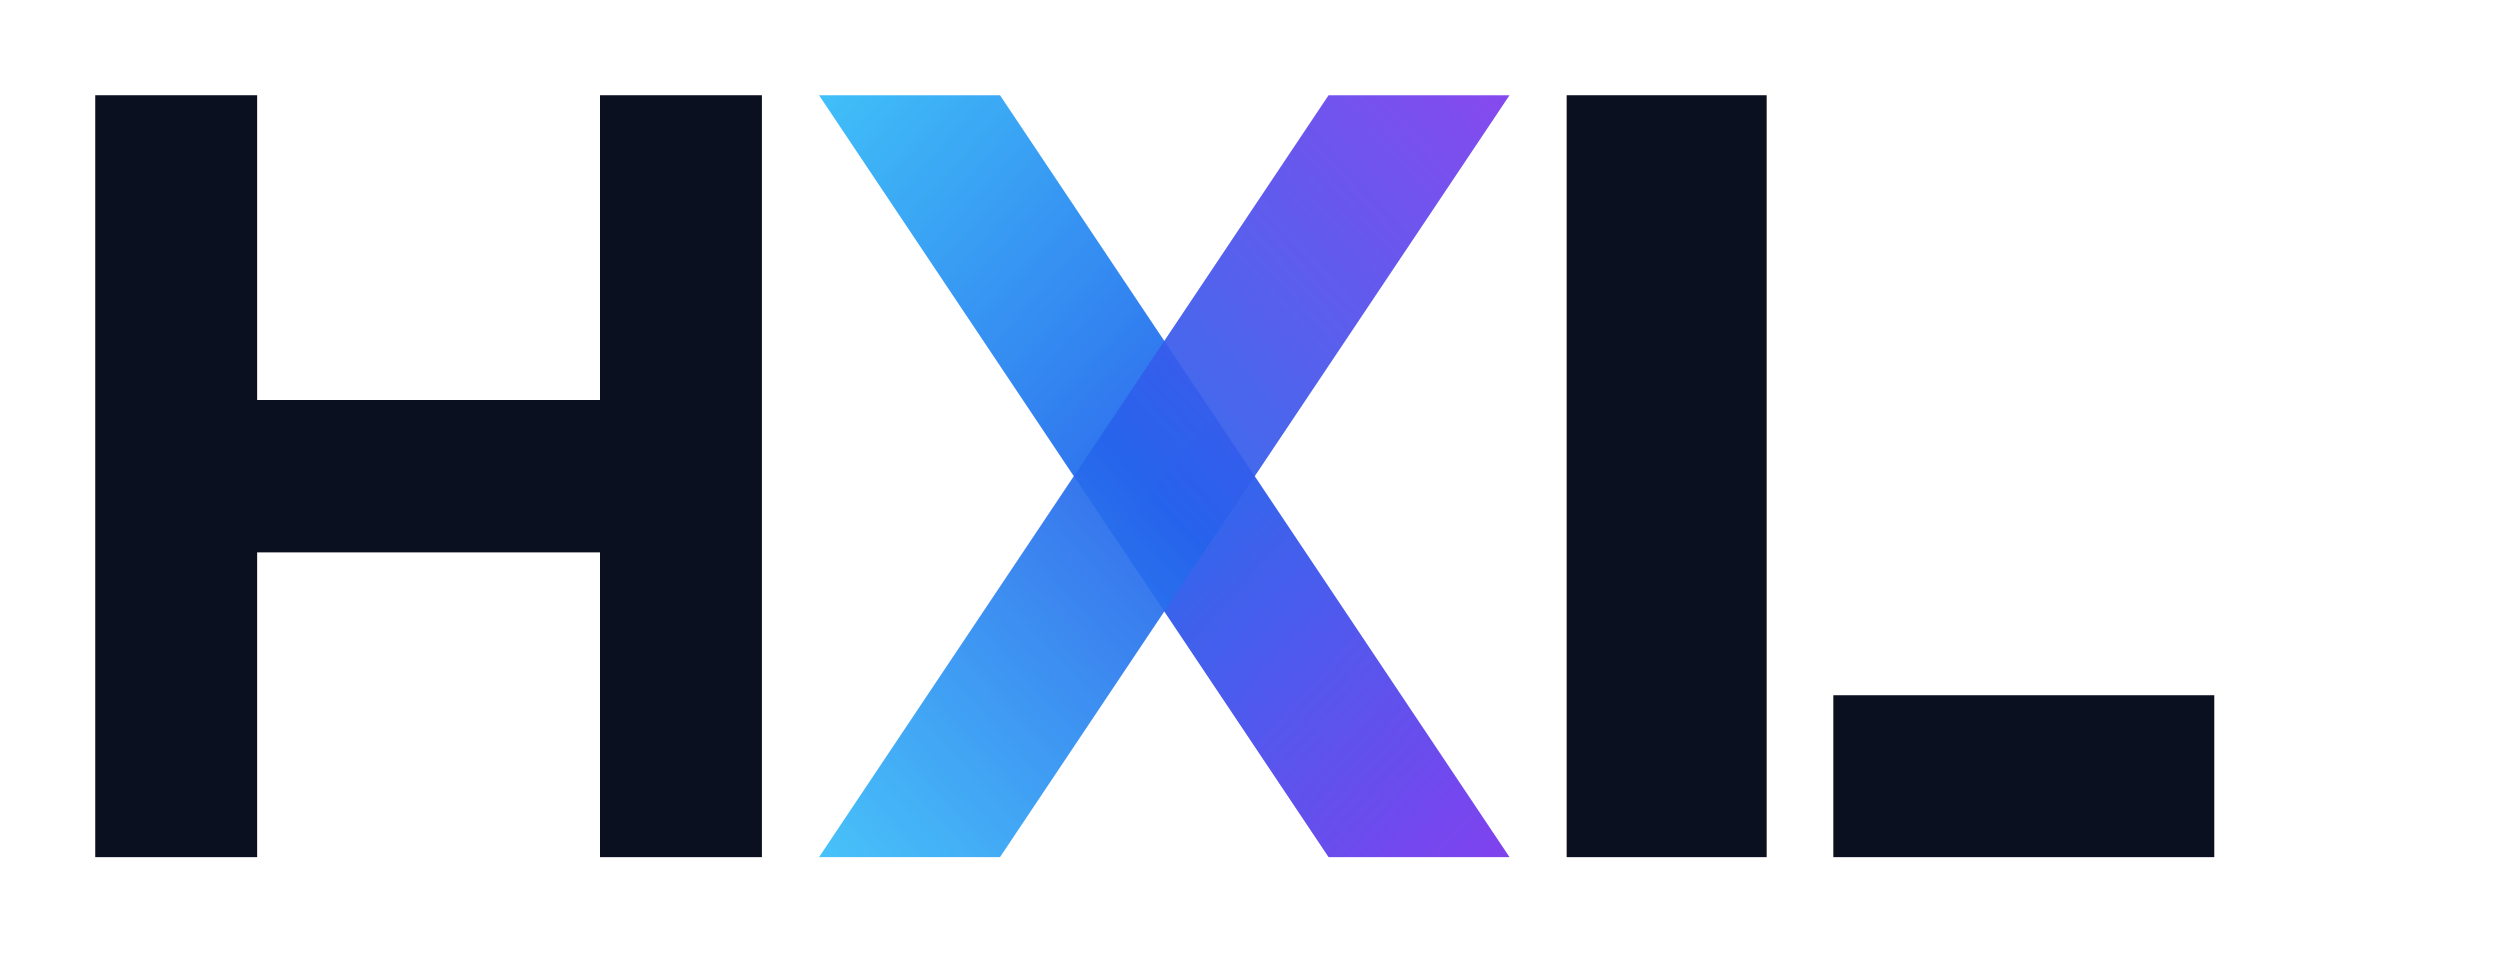
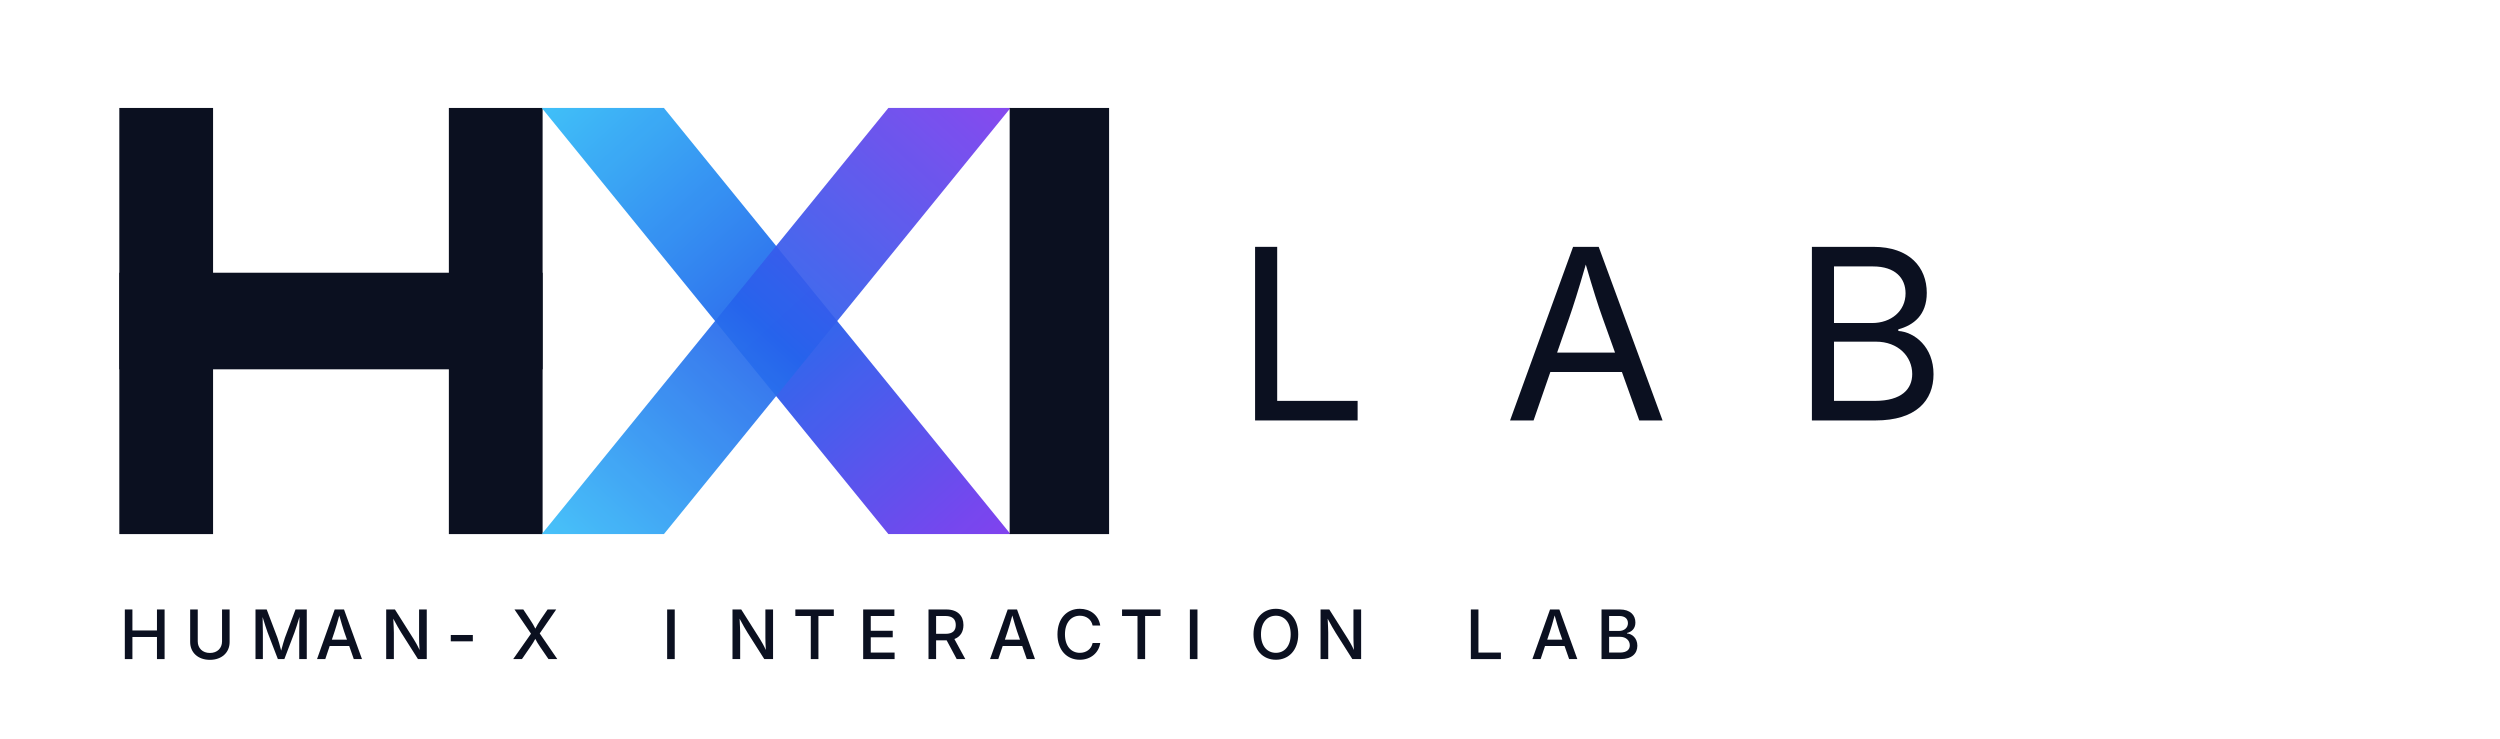
- <svg xmlns="http://www.w3.org/2000/svg" viewBox="0 0 525 200" width="525" height="200">
+ <svg xmlns="http://www.w3.org/2000/svg" viewBox="0 0 880 260" width="880" height="260">
  <defs>
    <linearGradient id="xgrad1" x1="0" y1="0" x2="1" y2="1">
      <stop offset="0" stop-color="#38BDF8" />
      <stop offset="0.52" stop-color="#2563EB" />
      <stop offset="1" stop-color="#7C3AED" />
    </linearGradient>
    <linearGradient id="xgrad2" x1="0" y1="1" x2="1" y2="0">
      <stop offset="0" stop-color="#38BDF8" />
      <stop offset="0.48" stop-color="#2563EB" />
      <stop offset="1" stop-color="#7C3AED" />
    </linearGradient>
  </defs>
-   <rect x="20" y="20" width="34" height="160" fill="#0B1020" />
-   <rect x="126" y="20" width="34" height="160" fill="#0B1020" />
-   <rect x="48" y="84" width="84" height="32" fill="#0B1020" />
-   <polygon points="172,20 210,20 317,180 279,180" fill="url(#xgrad1)" opacity="0.96" />
-   <polygon points="279,20 317,20 210,180 172,180" fill="url(#xgrad2)" opacity="0.92" />
-   <rect x="329" y="20" width="42" height="160" fill="#0B1020" />
-   <rect x="385" y="146" width="80" height="34" fill="#0B1020" />
+   <rect x="42" y="38" width="33" height="150" fill="#0B1020" />
+   <rect x="158" y="38" width="33" height="150" fill="#0B1020" />
+   <rect x="42" y="96" width="149" height="34" fill="#0B1020" />
+   <polygon points="190.7,38 233.7,38 355.7,188 312.7,188" fill="url(#xgrad1)" opacity="0.96" />
+   <polygon points="312.7,38 355.7,38 233.7,188 190.7,188" fill="url(#xgrad2)" opacity="0.92" />
+   <rect x="355.4" y="38" width="35" height="150" fill="#0B1020" />
+   <text x="434.4" y="148" font-family="Inter, Arial, Helvetica, sans-serif" font-size="84" font-weight="400" fill="#0B1020">L</text>
+   <text x="529.4" y="148" font-family="Inter, Arial, Helvetica, sans-serif" font-size="84" font-weight="400" fill="#0B1020">A</text>
+   <text x="630.4" y="148" font-family="Inter, Arial, Helvetica, sans-serif" font-size="84" font-weight="400" fill="#0B1020">B</text>
+   <text x="42" y="232" font-family="Inter, Arial, Helvetica, sans-serif" font-size="24" font-weight="500" fill="#0B1020">H</text>
+   <text x="65" y="232" font-family="Inter, Arial, Helvetica, sans-serif" font-size="24" font-weight="500" fill="#0B1020">U</text>
+   <text x="88" y="232" font-family="Inter, Arial, Helvetica, sans-serif" font-size="24" font-weight="500" fill="#0B1020">M</text>
+   <text x="111" y="232" font-family="Inter, Arial, Helvetica, sans-serif" font-size="24" font-weight="500" fill="#0B1020">A</text>
+   <text x="134" y="232" font-family="Inter, Arial, Helvetica, sans-serif" font-size="24" font-weight="500" fill="#0B1020">N</text>
+   <text x="157" y="232" font-family="Inter, Arial, Helvetica, sans-serif" font-size="24" font-weight="500" fill="#0B1020">-</text>
+   <text x="180" y="232" font-family="Inter, Arial, Helvetica, sans-serif" font-size="24" font-weight="500" fill="#0B1020">X</text>
+   <text x="232.9" y="232" font-family="Inter, Arial, Helvetica, sans-serif" font-size="24" font-weight="500" fill="#0B1020">I</text>
+   <text x="255.9" y="232" font-family="Inter, Arial, Helvetica, sans-serif" font-size="24" font-weight="500" fill="#0B1020">N</text>
+   <text x="278.9" y="232" font-family="Inter, Arial, Helvetica, sans-serif" font-size="24" font-weight="500" fill="#0B1020">T</text>
+   <text x="301.9" y="232" font-family="Inter, Arial, Helvetica, sans-serif" font-size="24" font-weight="500" fill="#0B1020">E</text>
+   <text x="324.9" y="232" font-family="Inter, Arial, Helvetica, sans-serif" font-size="24" font-weight="500" fill="#0B1020">R</text>
+   <text x="347.9" y="232" font-family="Inter, Arial, Helvetica, sans-serif" font-size="24" font-weight="500" fill="#0B1020">A</text>
+   <text x="370.9" y="232" font-family="Inter, Arial, Helvetica, sans-serif" font-size="24" font-weight="500" fill="#0B1020">C</text>
+   <text x="393.9" y="232" font-family="Inter, Arial, Helvetica, sans-serif" font-size="24" font-weight="500" fill="#0B1020">T</text>
+   <text x="416.9" y="232" font-family="Inter, Arial, Helvetica, sans-serif" font-size="24" font-weight="500" fill="#0B1020">I</text>
+   <text x="439.9" y="232" font-family="Inter, Arial, Helvetica, sans-serif" font-size="24" font-weight="500" fill="#0B1020">O</text>
+   <text x="462.9" y="232" font-family="Inter, Arial, Helvetica, sans-serif" font-size="24" font-weight="500" fill="#0B1020">N</text>
+   <text x="515.8" y="232" font-family="Inter, Arial, Helvetica, sans-serif" font-size="24" font-weight="500" fill="#0B1020">L</text>
+   <text x="538.8" y="232" font-family="Inter, Arial, Helvetica, sans-serif" font-size="24" font-weight="500" fill="#0B1020">A</text>
+   <text x="561.8" y="232" font-family="Inter, Arial, Helvetica, sans-serif" font-size="24" font-weight="500" fill="#0B1020">B</text>
</svg>
